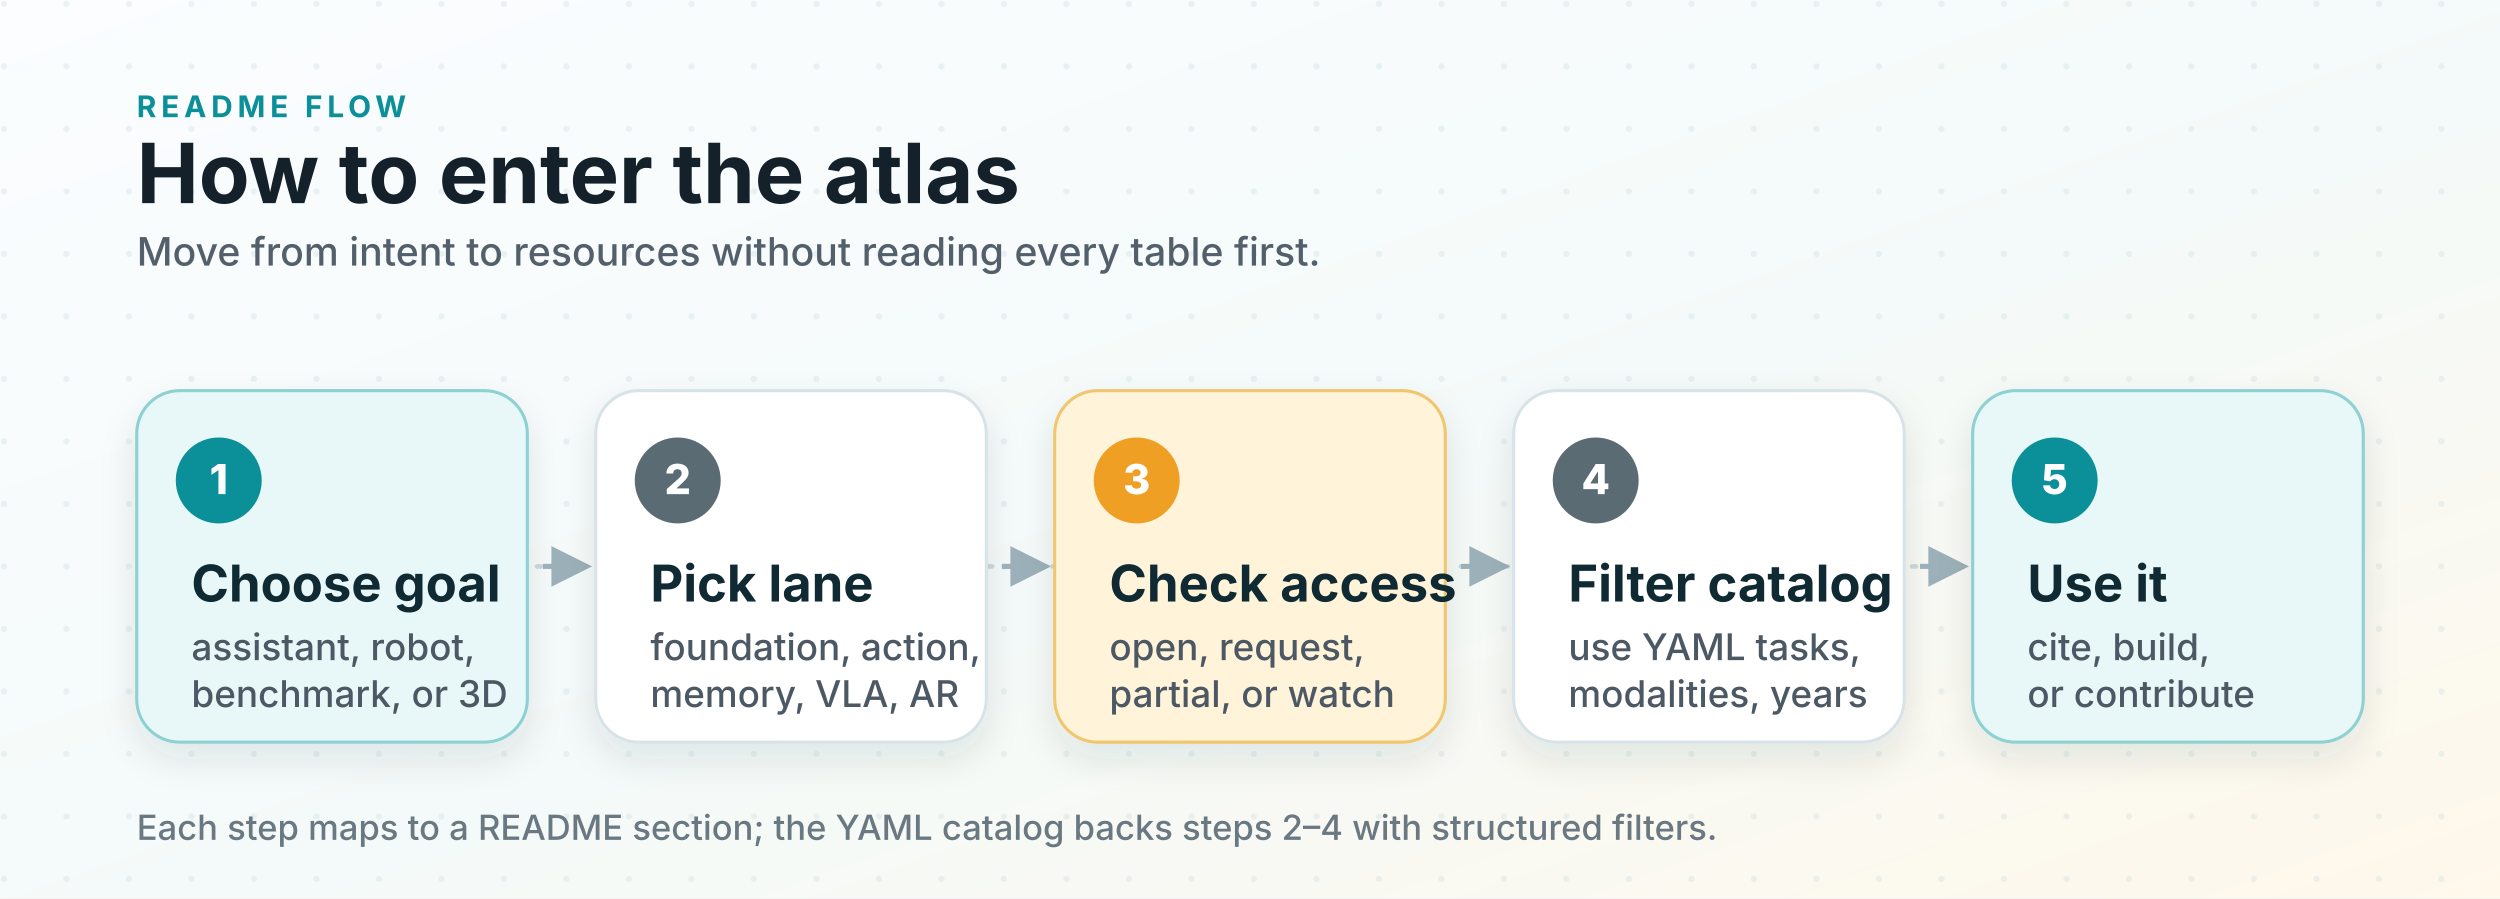
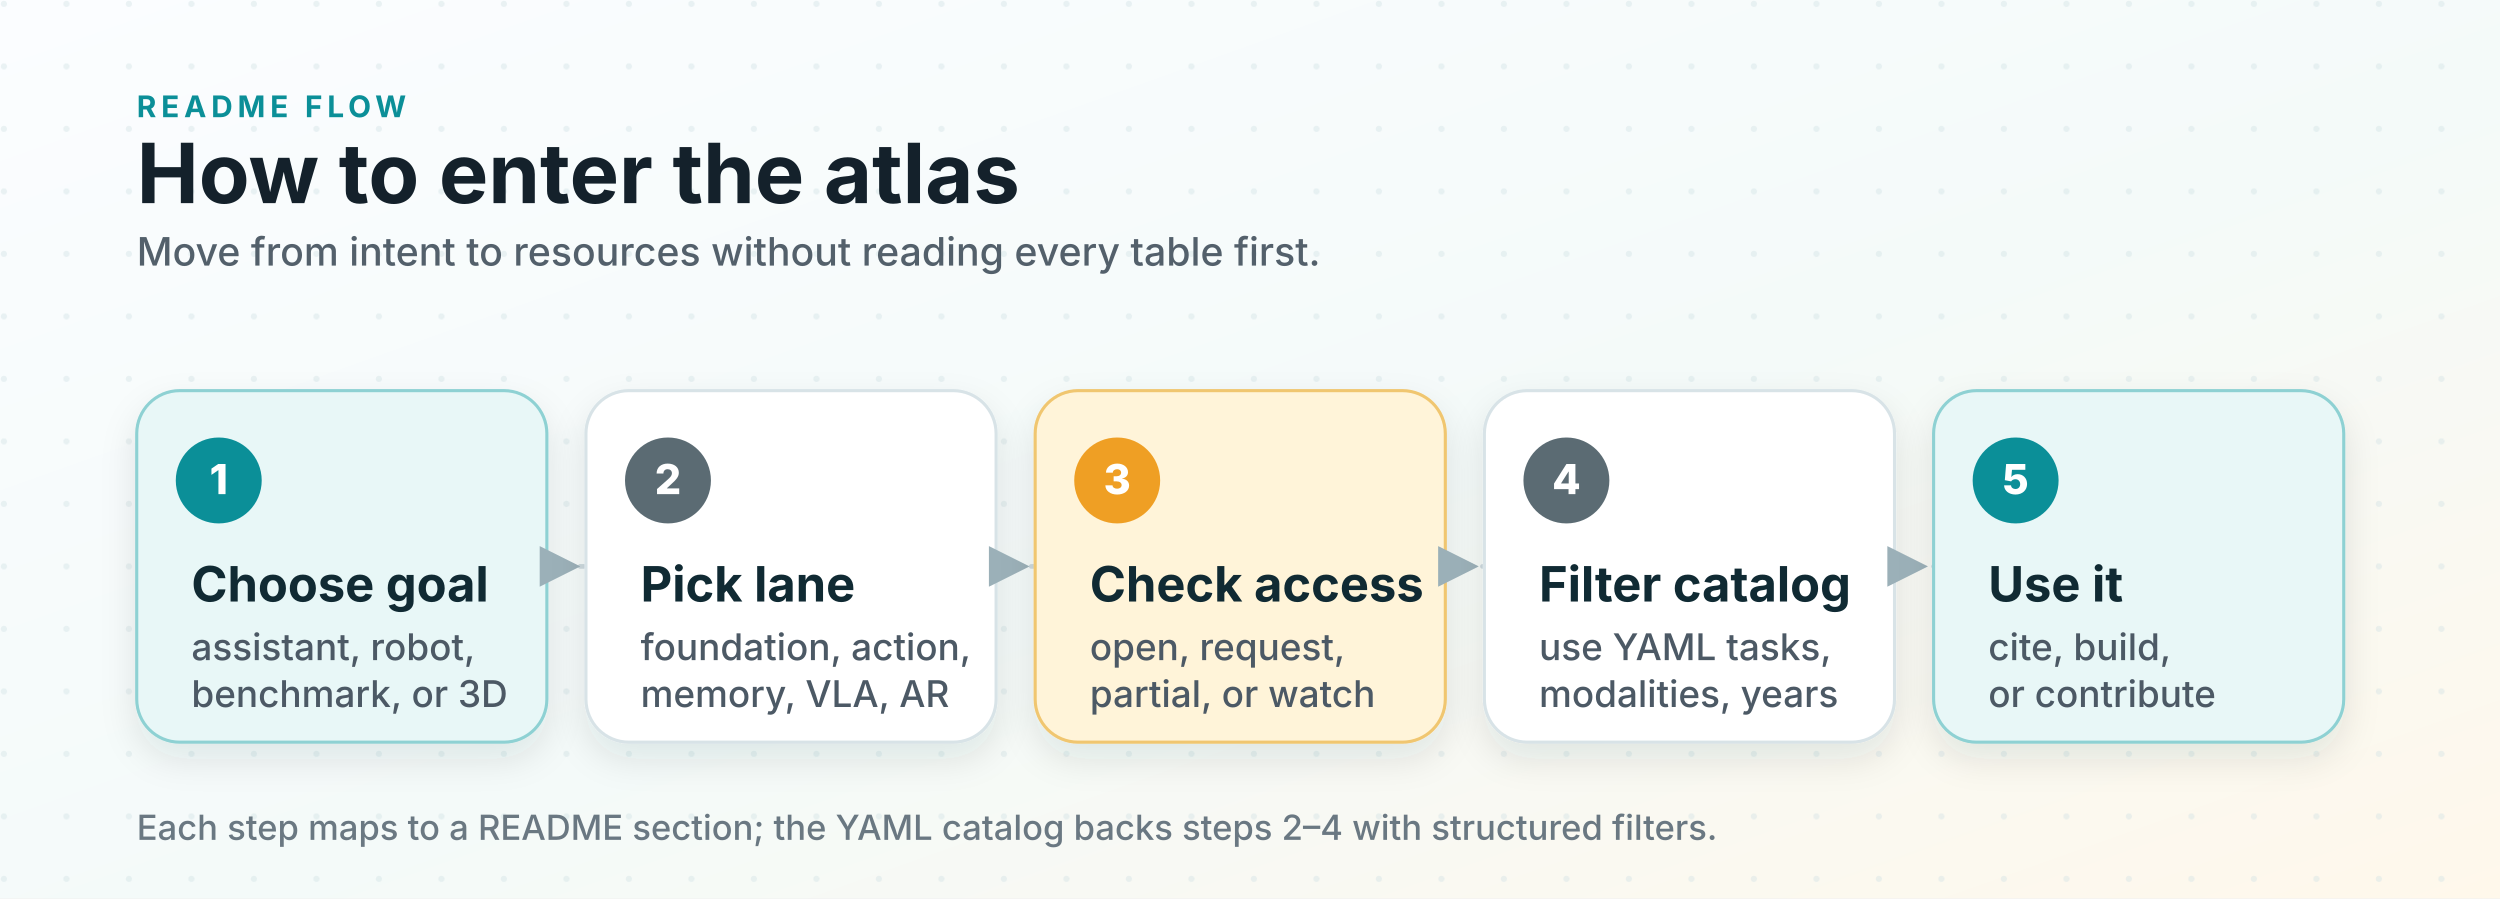
<svg xmlns="http://www.w3.org/2000/svg" viewBox="0 0 1280 460" role="img" aria-labelledby="title desc">
  <defs>
    <linearGradient id="bg" x1="0" x2="1" y1="0" y2="1">
      <stop offset="0" stop-color="#fbfdff" />
      <stop offset="0.55" stop-color="#f4faf9" />
      <stop offset="1" stop-color="#fff8eb" />
    </linearGradient>
    <pattern id="dots" width="32" height="32" patternUnits="userSpaceOnUse">
      <circle cx="2" cy="2" r="1.6" fill="#cfe0e4" opacity="0.4" />
    </pattern>
    <filter id="shadow" x="-10%" y="-12%" width="120%" height="140%">
      <feDropShadow dx="0" dy="8" stdDeviation="9" flood-color="#102a33" flood-opacity="0.10" />
    </filter>
    <marker id="arrow" viewBox="0 0 10 10" refX="8.5" refY="5" markerWidth="8" markerHeight="8" orient="auto-start-reverse">
      <path d="M0 0 L10 5 L0 10 z" fill="#9bb0b8" />
    </marker>
    <style>
      .ink { fill: #14212b; }
      .kicker { font: 700 15.3px system-ui, -apple-system, "Segoe UI", sans-serif; fill: #0b8f98; letter-spacing: .16em; }
      .title { font: 700 42.5px system-ui, -apple-system, "Segoe UI", sans-serif; }
      .subtitle { font: 500 20.1px system-ui, -apple-system, "Segoe UI", sans-serif; fill: #53606b; }
      .numText { font: 800 21.2px system-ui, -apple-system, "Segoe UI", sans-serif; fill: #ffffff; }
-       .label { font: 700 26.0px system-ui, -apple-system, "Segoe UI", sans-serif; fill: #102a33; }
+       .label { font: 700 25.0px system-ui, -apple-system, "Segoe UI", sans-serif; fill: #102a33; }
      .text { font: 500 18.9px system-ui, -apple-system, "Segoe UI", sans-serif; fill: #4c5965; }
      .arrow { stroke: #9bb0b8; stroke-width: 2.6; fill: none; }
      .rail { stroke: #cdd9de; stroke-width: 2.4; stroke-dasharray: 2 9; stroke-linecap: round; }
      .foot { font: 500 17.7px system-ui, -apple-system, "Segoe UI", sans-serif; fill: #6a7882; }
    </style>
  </defs>
  <rect width="1280" height="460" fill="url(#bg)" />
  <rect width="1280" height="460" fill="url(#dots)" />
  <text class="kicker" x="70" y="60">README FLOW</text>
  <text class="title ink" x="70" y="104">How to enter the atlas</text>
  <text class="subtitle" x="70" y="136">Move from intent to resources without reading every table first.</text>
  <line class="rail" x1="110" y1="290" x2="1170" y2="290" />
  <g transform="translate(70 200)">
-     <rect x="0" y="0" width="200" height="180" rx="22" fill="#e8f7f7" stroke="#8ed1d3" stroke-width="1.6" filter="url(#shadow)" />
+     <rect x="0" y="0" width="210" height="180" rx="22" fill="#e8f7f7" stroke="#8ed1d3" stroke-width="1.6" filter="url(#shadow)" />
    <circle cx="42" cy="46" r="22" fill="#0b8f98" />
    <text class="numText" x="42" y="53" text-anchor="middle">1</text>
    <text class="label" x="28" y="108">Choose goal</text>
    <text class="text" x="28" y="138">assistant, robot,</text>
    <text class="text" x="28" y="162">benchmark, or 3D</text>
  </g>
-   <line class="arrow" x1="278" y1="290" x2="300" y2="290" marker-end="url(#arrow)" />
-   <g transform="translate(305 200)">
-     <rect x="0" y="0" width="200" height="180" rx="22" fill="#ffffff" stroke="#d8e3e7" stroke-width="1.6" filter="url(#shadow)" />
+   <line class="arrow" x1="286" y1="290" x2="294" y2="290" marker-end="url(#arrow)" />
+   <g transform="translate(300 200)">
+     <rect x="0" y="0" width="210" height="180" rx="22" fill="#ffffff" stroke="#d8e3e7" stroke-width="1.6" filter="url(#shadow)" />
    <circle cx="42" cy="46" r="22" fill="#5b6b73" />
    <text class="numText" x="42" y="53" text-anchor="middle">2</text>
    <text class="label" x="28" y="108">Pick lane</text>
    <text class="text" x="28" y="138">foundation, action,</text>
    <text class="text" x="28" y="162">memory, VLA, AR</text>
  </g>
-   <line class="arrow" x1="513" y1="290" x2="535" y2="290" marker-end="url(#arrow)" />
-   <g transform="translate(540 200)">
-     <rect x="0" y="0" width="200" height="180" rx="22" fill="#fff4d9" stroke="#f0c66f" stroke-width="1.6" filter="url(#shadow)" />
+   <line class="arrow" x1="516" y1="290" x2="524" y2="290" marker-end="url(#arrow)" />
+   <g transform="translate(530 200)">
+     <rect x="0" y="0" width="210" height="180" rx="22" fill="#fff4d9" stroke="#f0c66f" stroke-width="1.6" filter="url(#shadow)" />
    <circle cx="42" cy="46" r="22" fill="#ef9f24" />
    <text class="numText" x="42" y="53" text-anchor="middle">3</text>
    <text class="label" x="28" y="108">Check access</text>
    <text class="text" x="28" y="138">open, request,</text>
    <text class="text" x="28" y="162">partial, or watch</text>
  </g>
-   <line class="arrow" x1="748" y1="290" x2="770" y2="290" marker-end="url(#arrow)" />
-   <g transform="translate(775 200)">
-     <rect x="0" y="0" width="200" height="180" rx="22" fill="#ffffff" stroke="#d8e3e7" stroke-width="1.6" filter="url(#shadow)" />
+   <line class="arrow" x1="746" y1="290" x2="754" y2="290" marker-end="url(#arrow)" />
+   <g transform="translate(760 200)">
+     <rect x="0" y="0" width="210" height="180" rx="22" fill="#ffffff" stroke="#d8e3e7" stroke-width="1.6" filter="url(#shadow)" />
    <circle cx="42" cy="46" r="22" fill="#5b6b73" />
    <text class="numText" x="42" y="53" text-anchor="middle">4</text>
    <text class="label" x="28" y="108">Filter catalog</text>
    <text class="text" x="28" y="138">use YAML tasks,</text>
    <text class="text" x="28" y="162">modalities, years</text>
  </g>
-   <line class="arrow" x1="983" y1="290" x2="1005" y2="290" marker-end="url(#arrow)" />
-   <g transform="translate(1010 200)">
-     <rect x="0" y="0" width="200" height="180" rx="22" fill="#e8f7f7" stroke="#8ed1d3" stroke-width="1.6" filter="url(#shadow)" />
+   <line class="arrow" x1="976" y1="290" x2="984" y2="290" marker-end="url(#arrow)" />
+   <g transform="translate(990 200)">
+     <rect x="0" y="0" width="210" height="180" rx="22" fill="#e8f7f7" stroke="#8ed1d3" stroke-width="1.6" filter="url(#shadow)" />
    <circle cx="42" cy="46" r="22" fill="#0b8f98" />
    <text class="numText" x="42" y="53" text-anchor="middle">5</text>
    <text class="label" x="28" y="108">Use it</text>
    <text class="text" x="28" y="138">cite, build,</text>
    <text class="text" x="28" y="162">or contribute</text>
  </g>
  <text class="foot" x="70" y="430">Each step maps to a README section; the YAML catalog backs steps 2–4 with structured filters.</text>
</svg>
